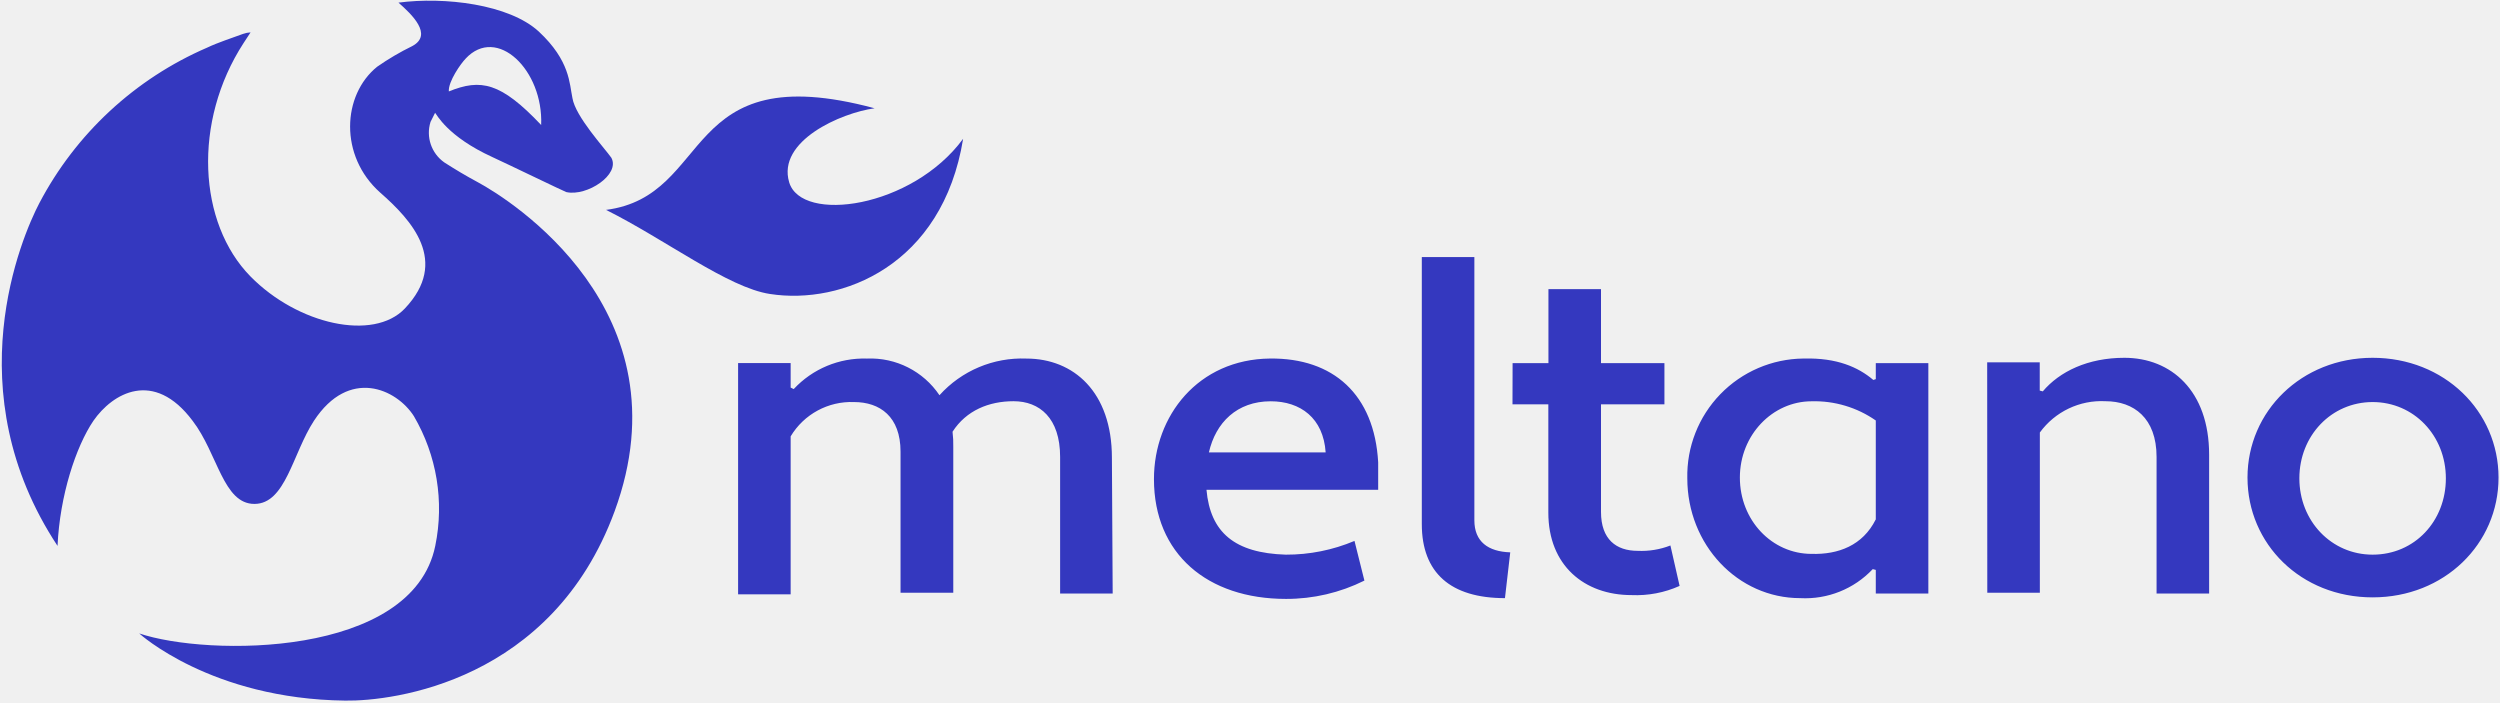
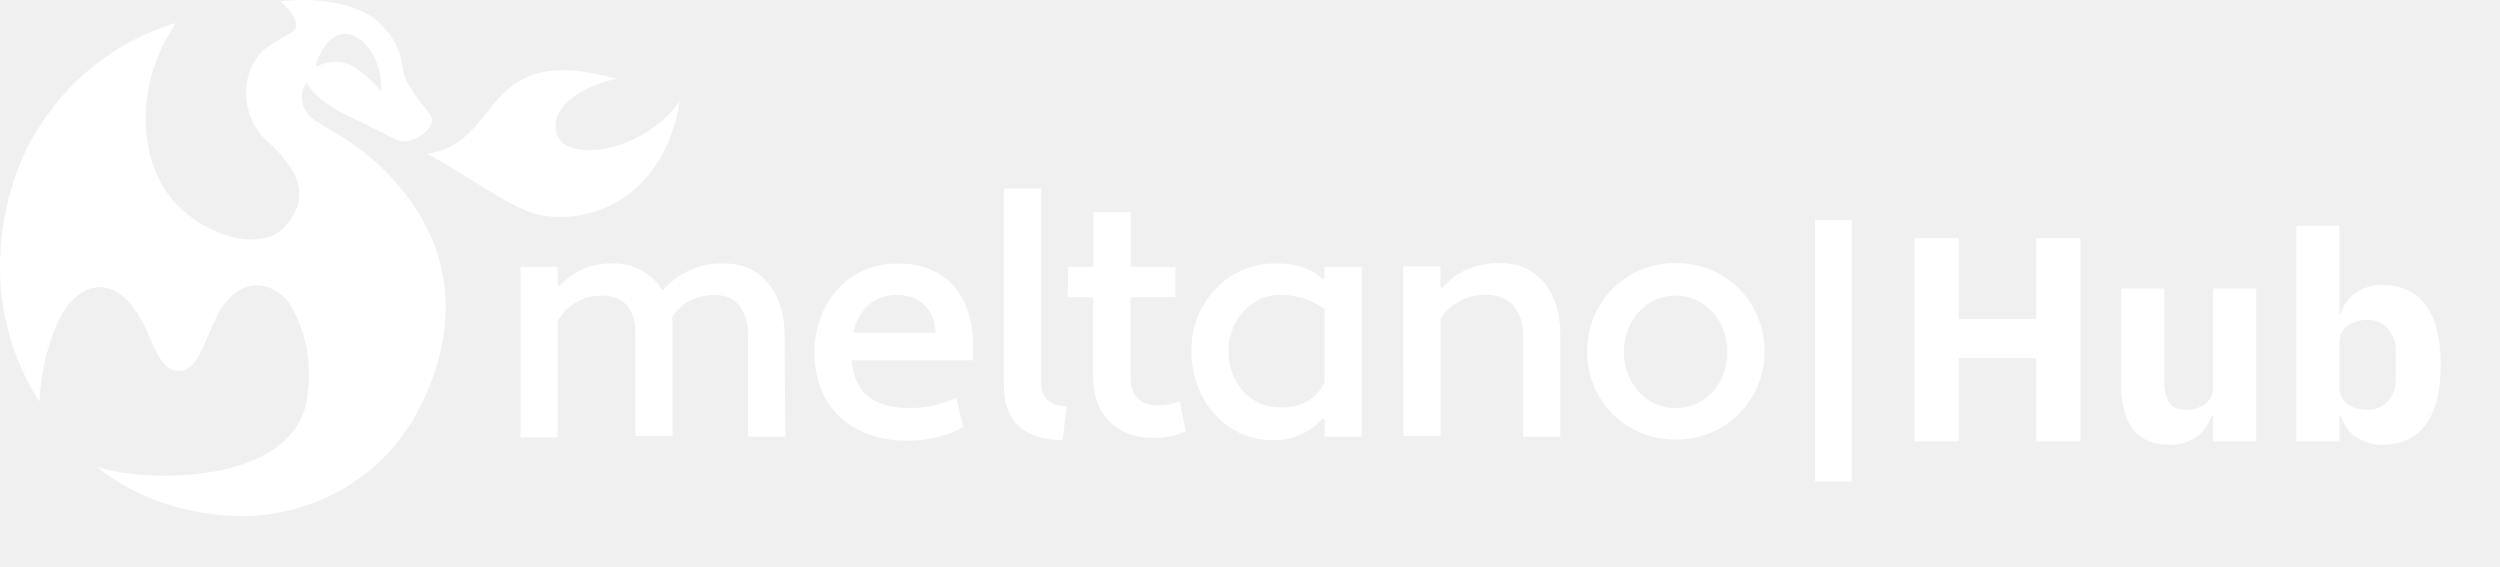
- <svg xmlns="http://www.w3.org/2000/svg" id="Layer_1" data-name="Layer 1" viewBox="0 0 713.46 200.39">
-   <defs>
-     <style>.cls-1{fill:#3438bf;}</style>
-   </defs>
-   <g id="Layer_2" data-name="Layer 2">
-     <g id="Layer_2-2" data-name="Layer 2-2">
-       <path class="cls-1" d="M317.54,169.39h-15v-39c0-11.1-5.88-15.89-13.28-15.89-7,0-13.5,2.61-17.42,8.71a30.18,30.18,0,0,1,.21,4.35v41.59H257V128.89c0-10-5.88-14.15-13.28-14.15a20.18,20.18,0,0,0-18.08,9.79v45.08h-15v-66h15v7l.87.43a27.37,27.37,0,0,1,20.91-8.71,23.71,23.71,0,0,1,20.69,10.46,31.71,31.71,0,0,1,24.82-10.46c13.5,0,24.39,9.58,24.39,28.31Zm75.77-37.45v7.84h-49c1.09,12.19,8.06,18.07,22.65,18.51a50,50,0,0,0,19.59-3.92l2.83,11.32A49.9,49.9,0,0,1,367,170.92c-22.43,0-37.68-12.85-37.68-34.19,0-18.08,12.63-34.19,33.1-34.41C380.47,102.11,392.23,112.56,393.31,131.94ZM345,129.11h33.32c-.65-9.8-7.19-14.59-15.68-14.59C353,114.52,346.93,120.61,345,129.11Zm84.49,41.59c-15.46,0-23.73-7.19-23.73-21.12V73.36h15v75.13c0,6.09,3.92,8.93,10.24,9.14Zm2.18-67.07h10.23V82.51h15v21.12H475v11.76H456.9v30.7c0,7.84,4.35,11.11,10.45,11.11a22.79,22.79,0,0,0,9.36-1.53l2.62,11.54a30.23,30.23,0,0,1-13.72,2.62c-13.5,0-23.74-8.5-23.74-23.52V115.39H431.64Zm103,4.79.65-.22v-4.57h15v65.76h-15v-6.75l-.87-.22a26.48,26.48,0,0,1-20.69,8.28c-17.85,0-32.23-15.24-32.23-34.19a33.47,33.47,0,0,1,33.1-34.19H515c9.14-.21,15.24,2.4,19.6,6.1Zm.65,39.85V120A30.6,30.6,0,0,0,517,114.52c-11.11,0-20.47,9.58-20.47,21.77s9.15,21.78,20.47,21.78C524.62,158.29,531.59,155.67,535.29,148.27Zm31.79-44.86h15v8.06l.87.22c4.79-5.66,12.85-9.58,23.3-9.58,13.28,0,24.17,9.36,24.17,27.65v39.63h-15v-39c0-11.1-6.53-15.89-14.59-15.89a21.75,21.75,0,0,0-18.72,8.93v45.72h-15Zm110-1.3c20.47,0,35.93,15.24,35.93,34.18s-15.46,34.19-35.93,34.19-35.71-15.24-35.71-34.19,15.46-34.18,35.71-34.18Zm0,56.18c12,0,20.9-9.58,20.9-21.78s-9.14-21.77-20.9-21.77-20.91,9.58-20.91,21.77,9.15,21.78,20.91,21.78Z" />
-       <path class="cls-1" d="M274.86,39.61C260.27,59.43,228.69,63.78,225.21,52S240,32.21,249.6,30.9c-55.75-15-45.73,25-76.65,29,17,8.49,34.84,22.21,46.81,24C240.23,87.08,269,75.76,274.86,39.61Z" />
-       <path class="cls-1" d="M136.36,52c-3.26-1.74-6.53-3.7-9.58-5.66a10.35,10.35,0,0,1-3.92-11.54l1.31-2.61c.44.43,3.48,6.75,16.33,12.63,4.36,2,20.47,9.8,21.12,10,5.88,1.31,15.46-5,12.85-9.8-2-2.83-10.23-11.75-11.1-17-.88-4.14-.66-10.67-9.59-19-8.49-7.83-27-10-40.06-8.27,3.7,3.27,10,9.15,3.92,12.41a74.82,74.82,0,0,0-10,5.88c-10,8.06-10.89,25.48.87,35.93,8.93,7.84,19.82,19.6,7,33.1-8.93,9.36-30.49,4.57-44-9.15-15-15.24-16.55-44.2-2-66.63l2-3.05a7.62,7.62,0,0,0-2.17.44c-3.49,1.3-7,2.39-10.24,3.92a98,98,0,0,0-47.9,44.42c-5,9.58-24,53.57,5.22,97.77.65-14.37,5.23-28.31,10.24-35.71,5.44-7.84,17.2-14.81,28.3,0,7.19,9.36,8.71,23.73,17.64,23.73s10.89-14.37,17-23.73c10-15.24,23.51-9.15,28.52-1.31a52.33,52.33,0,0,1,6.1,37c-6.53,32-65.11,31.58-84.49,25,0,0,20.47,18.73,58.79,19.17,13.72.21,59-5.45,76.87-54C196.46,88.6,145.29,56.81,136.36,52Zm-3.48-35.27c8.93-9.59,22.21,3.26,21.56,18.94-11.54-12.19-17.21-13.28-26.35-9.58C127.87,23.28,131.57,18.05,132.88,16.75Z" />
-     </g>
-   </g>
+ <svg xmlns="http://www.w3.org/2000/svg" width="1099" height="249" viewBox="0 0 1099 249" fill="none">
+   <path d="M345.224 191.972H328.861V147.711C328.861 135.096 322.458 129.654 314.395 129.654C306.806 129.654 299.692 132.564 295.423 139.548C295.62 141.189 295.699 142.842 295.66 144.495V191.681H279.311V145.979C279.311 134.601 272.908 129.974 264.844 129.974C260.908 129.819 257.004 130.77 253.541 132.728C250.078 134.687 247.184 137.58 245.161 141.105V192.292H228.798V117.301H245.161V125.202L246.11 125.697C249.009 122.451 252.54 119.889 256.467 118.185C260.394 116.481 264.625 115.674 268.876 115.817C273.287 115.616 277.674 116.6 281.616 118.674C285.558 120.747 288.924 123.842 291.391 127.661C294.785 123.737 298.965 120.64 303.635 118.591C308.305 116.541 313.35 115.589 318.412 115.803C333.116 115.803 344.917 126.671 344.917 147.944L345.224 191.972ZM427.725 149.486V158.39H374.38C375.566 172.242 383.154 178.921 399.043 179.415C406.373 179.446 413.633 177.931 420.387 174.963L423.47 187.825C415.88 191.752 407.516 193.78 399.043 193.747C374.617 193.747 358.03 179.197 358.03 154.928C358.03 134.398 371.771 116.108 394.063 115.861C413.747 115.57 426.539 127.428 427.725 149.486ZM375.091 146.227H411.361C410.65 135.096 403.535 129.654 394.287 129.654C383.866 129.654 377.226 136.58 375.091 146.227ZM467.161 193.456C450.324 193.456 441.312 185.308 441.312 169.478V82.92H457.675V168.241C457.675 175.167 461.944 178.426 468.835 178.63L467.161 193.456ZM469.533 117.301H480.693V93.308H497.042V117.301H516.726V130.644H496.958V165.564C496.958 174.468 501.702 178.178 508.342 178.178C511.819 178.35 515.293 177.76 518.539 176.447L521.329 189.542C516.635 191.715 511.518 192.711 506.389 192.452C491.699 192.452 480.553 182.82 480.553 165.753V130.644H469.393L469.533 117.301ZM581.551 122.743L582.263 122.496V117.301H598.626V191.972H582.319V184.319L581.37 184.071C578.494 187.249 574.988 189.734 571.098 191.355C567.207 192.976 563.024 193.693 558.841 193.456C539.408 193.456 523.757 176.156 523.757 154.637C523.651 149.612 524.502 144.616 526.261 139.938C528.02 135.259 530.651 130.991 534.002 127.38C537.354 123.77 541.359 120.889 545.785 118.904C550.211 116.919 554.971 115.87 559.789 115.817H560.264C570.224 115.57 576.864 118.538 581.607 122.743H581.551ZM582.263 167.993V135.838C576.424 131.615 569.444 129.449 562.342 129.654C550.262 129.654 540.022 140.538 540.022 154.389C540.022 168.241 549.983 179.124 562.342 179.124C570.698 179.372 578.287 176.403 582.319 167.993H582.263ZM616.887 117.068H633.236V126.206L634.185 126.453C639.402 120.037 648.135 115.584 659.56 115.584C674.026 115.584 685.883 126.206 685.883 146.983V191.972H669.576V147.711C669.576 135.096 662.461 129.654 653.687 129.654C649.743 129.447 645.812 130.27 642.251 132.048C638.689 133.827 635.61 136.505 633.292 139.839V191.681H616.942L616.887 117.068ZM736.62 115.613C758.94 115.613 775.68 132.913 775.68 154.433C775.68 175.952 758.842 193.252 736.62 193.252C714.397 193.252 697.727 175.952 697.727 154.433C697.727 132.913 714.565 115.613 736.62 115.613ZM736.62 179.415C749.663 179.415 759.372 168.532 759.372 154.68C759.372 140.829 749.426 129.945 736.62 129.945C723.813 129.945 713.853 140.829 713.853 154.68C713.853 168.532 723.813 179.415 736.62 179.415Z" fill="white" />
+   <path d="M298.743 44.595C282.868 67.089 248.523 72.036 244.687 58.679C240.85 45.322 260.813 36.185 271.192 34.701C210.495 17.634 221.404 63.132 187.729 67.584C206.227 77.231 225.673 92.814 238.702 94.792C261.05 98.561 292.354 85.641 298.743 44.595Z" fill="white" />
+   <path d="M147.957 58.679C144.4 56.7 140.843 54.474 137.523 52.263C135.574 50.832 134.111 48.794 133.344 46.44C132.577 44.087 132.545 41.541 133.254 39.168L134.649 36.258C135.123 36.752 138.443 43.926 152.435 50.604C157.178 52.83 174.755 61.72 175.425 61.968C181.828 63.423 192.263 56.279 189.375 50.851C187.241 47.636 178.215 37.495 177.28 31.558C176.332 26.858 176.569 19.438 166.846 10.039C157.611 1.134 137.453 -1.339 123.224 0.639C127.256 4.35 134.133 11.028 127.493 14.738C123.698 16.669 120.051 18.902 116.584 21.417C105.675 30.569 104.726 50.357 117.532 62.157C127.297 71.061 139.113 84.418 125.121 99.754C115.356 110.39 91.934 104.948 77.231 89.365C60.868 72.051 59.208 39.168 75.097 13.705L77.231 10.242C76.422 10.287 75.623 10.453 74.859 10.737C71.065 12.192 67.271 13.458 63.699 15.189C41.331 25.3 22.954 43.091 11.624 65.605C6.17 76.489 -14.463 126.439 17.316 176.651C18.027 160.326 23.007 144.495 28.476 136.085C34.39 127.181 47.197 119.28 59.291 136.085C67.117 146.721 68.777 163.046 78.5 163.046C88.224 163.046 90.358 146.721 96.984 136.085C107.893 118.785 122.596 125.697 128.051 134.63C135.17 147.309 137.536 162.289 134.691 176.68C127.576 213.055 63.797 212.531 42.691 205.11C42.691 205.11 65.011 226.383 106.707 226.935C121.648 227.183 170.961 220.752 190.407 165.607C213.397 100.234 157.681 64.121 147.957 58.679ZM144.163 18.623C153.928 7.74 168.338 22.333 167.627 40.143C155.072 26.291 148.906 25.054 138.946 29.259C138.709 26.044 142.74 20.107 144.163 18.623Z" fill="white" />
+   <path d="M797.914 211.664V96.72H814.042V211.664H797.914ZM895.11 157.392H861.062V194H841.606V104.656H861.062V140.24H895.11V104.656H914.566V194H895.11V157.392ZM972.887 182.736H972.247C971.65 184.443 970.839 186.064 969.815 187.6C968.876 189.136 967.639 190.501 966.103 191.696C964.567 192.891 962.732 193.829 960.599 194.512C958.551 195.195 956.162 195.536 953.431 195.536C946.519 195.536 941.271 193.275 937.687 188.752C934.188 184.144 932.439 177.573 932.439 169.04V126.8H951.383V167.376C951.383 171.472 952.108 174.629 953.559 176.848C955.01 179.067 957.484 180.176 960.983 180.176C962.434 180.176 963.884 179.963 965.335 179.536C966.786 179.109 968.066 178.512 969.175 177.744C970.284 176.891 971.18 175.867 971.863 174.672C972.546 173.477 972.887 172.069 972.887 170.448V126.8H991.831V194H972.887V182.736ZM1009.46 99.28H1028.4V138.064H1029.04C1029.98 134.309 1032.11 131.237 1035.44 128.848C1038.85 126.459 1042.74 125.264 1047.09 125.264C1055.62 125.264 1062.07 128.251 1066.42 134.224C1070.77 140.197 1072.94 148.901 1072.94 160.336C1072.94 171.771 1070.77 180.517 1066.42 186.576C1062.07 192.549 1055.62 195.536 1047.09 195.536C1044.87 195.536 1042.78 195.195 1040.82 194.512C1038.85 193.915 1037.06 193.061 1035.44 191.952C1033.91 190.757 1032.58 189.392 1031.47 187.856C1030.36 186.235 1029.55 184.528 1029.04 182.736H1028.4V194H1009.46V99.28ZM1040.82 180.176C1044.4 180.176 1047.35 178.939 1049.65 176.464C1052.04 173.904 1053.23 170.491 1053.23 166.224V154.576C1053.23 150.309 1052.04 146.939 1049.65 144.464C1047.35 141.904 1044.4 140.624 1040.82 140.624C1037.23 140.624 1034.25 141.52 1031.86 143.312C1029.55 145.019 1028.4 147.408 1028.4 150.48V170.32C1028.4 173.392 1029.55 175.824 1031.86 177.616C1034.25 179.323 1037.23 180.176 1040.82 180.176Z" fill="white" />
</svg>
